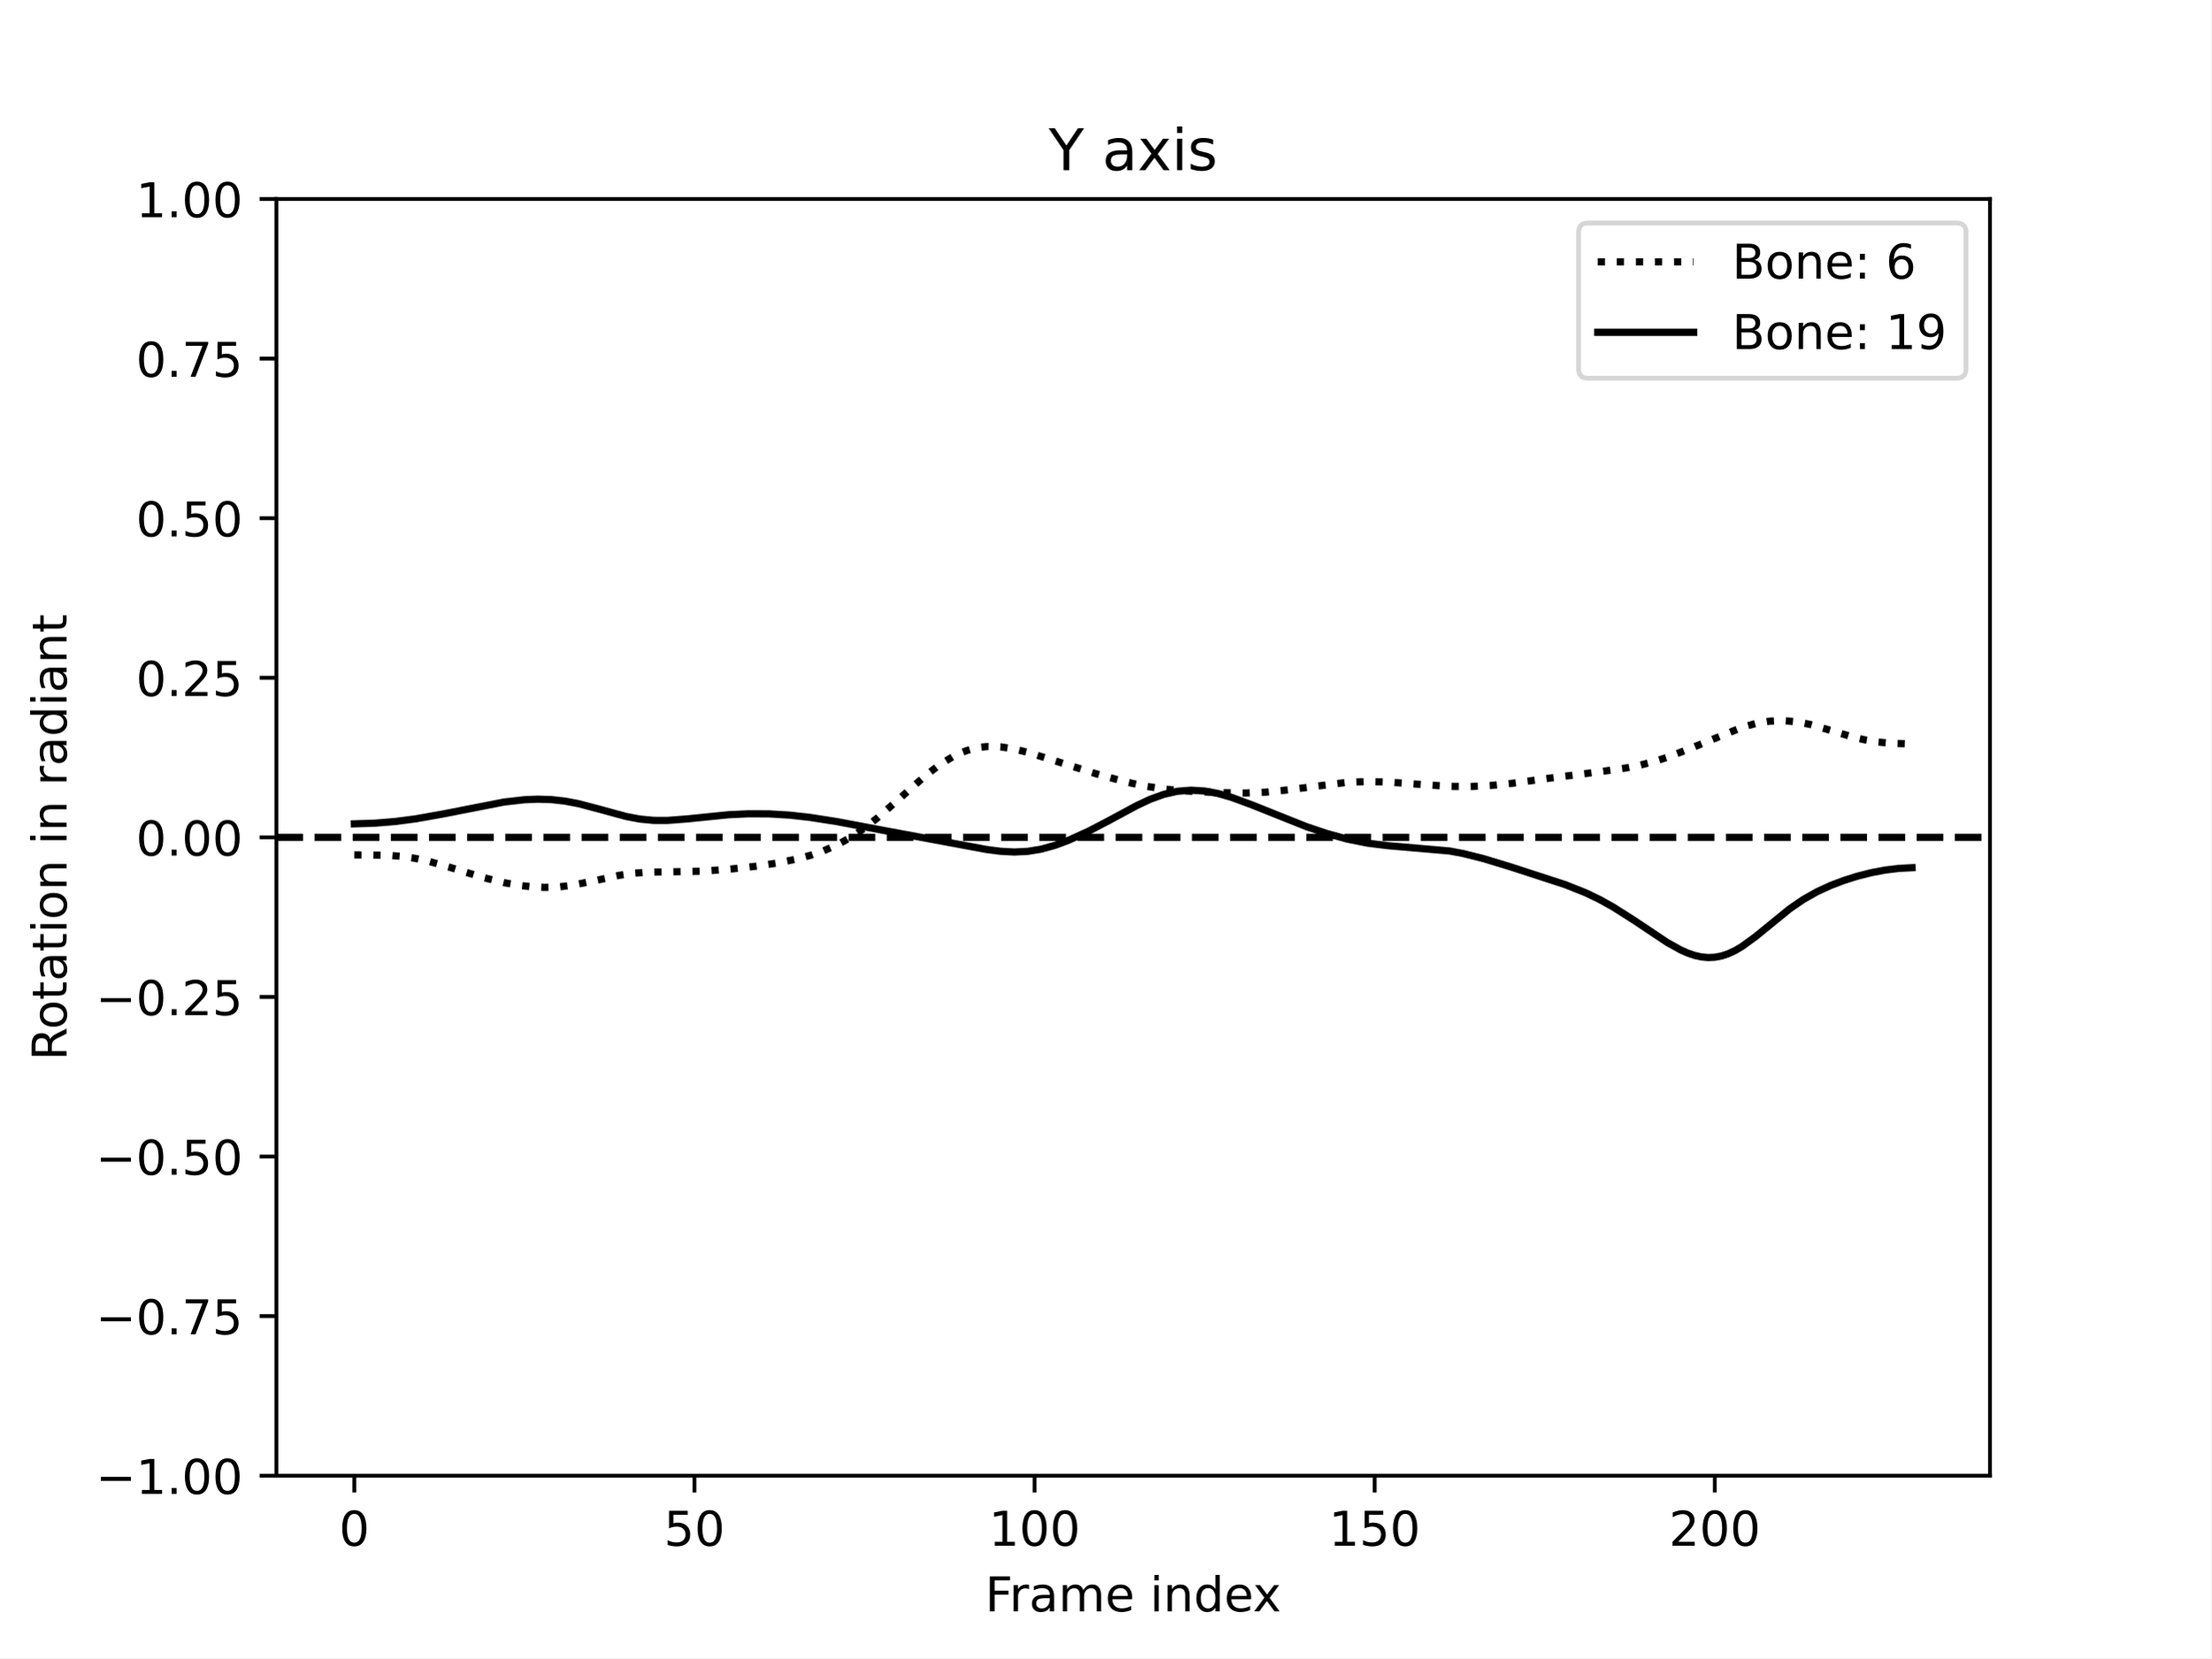
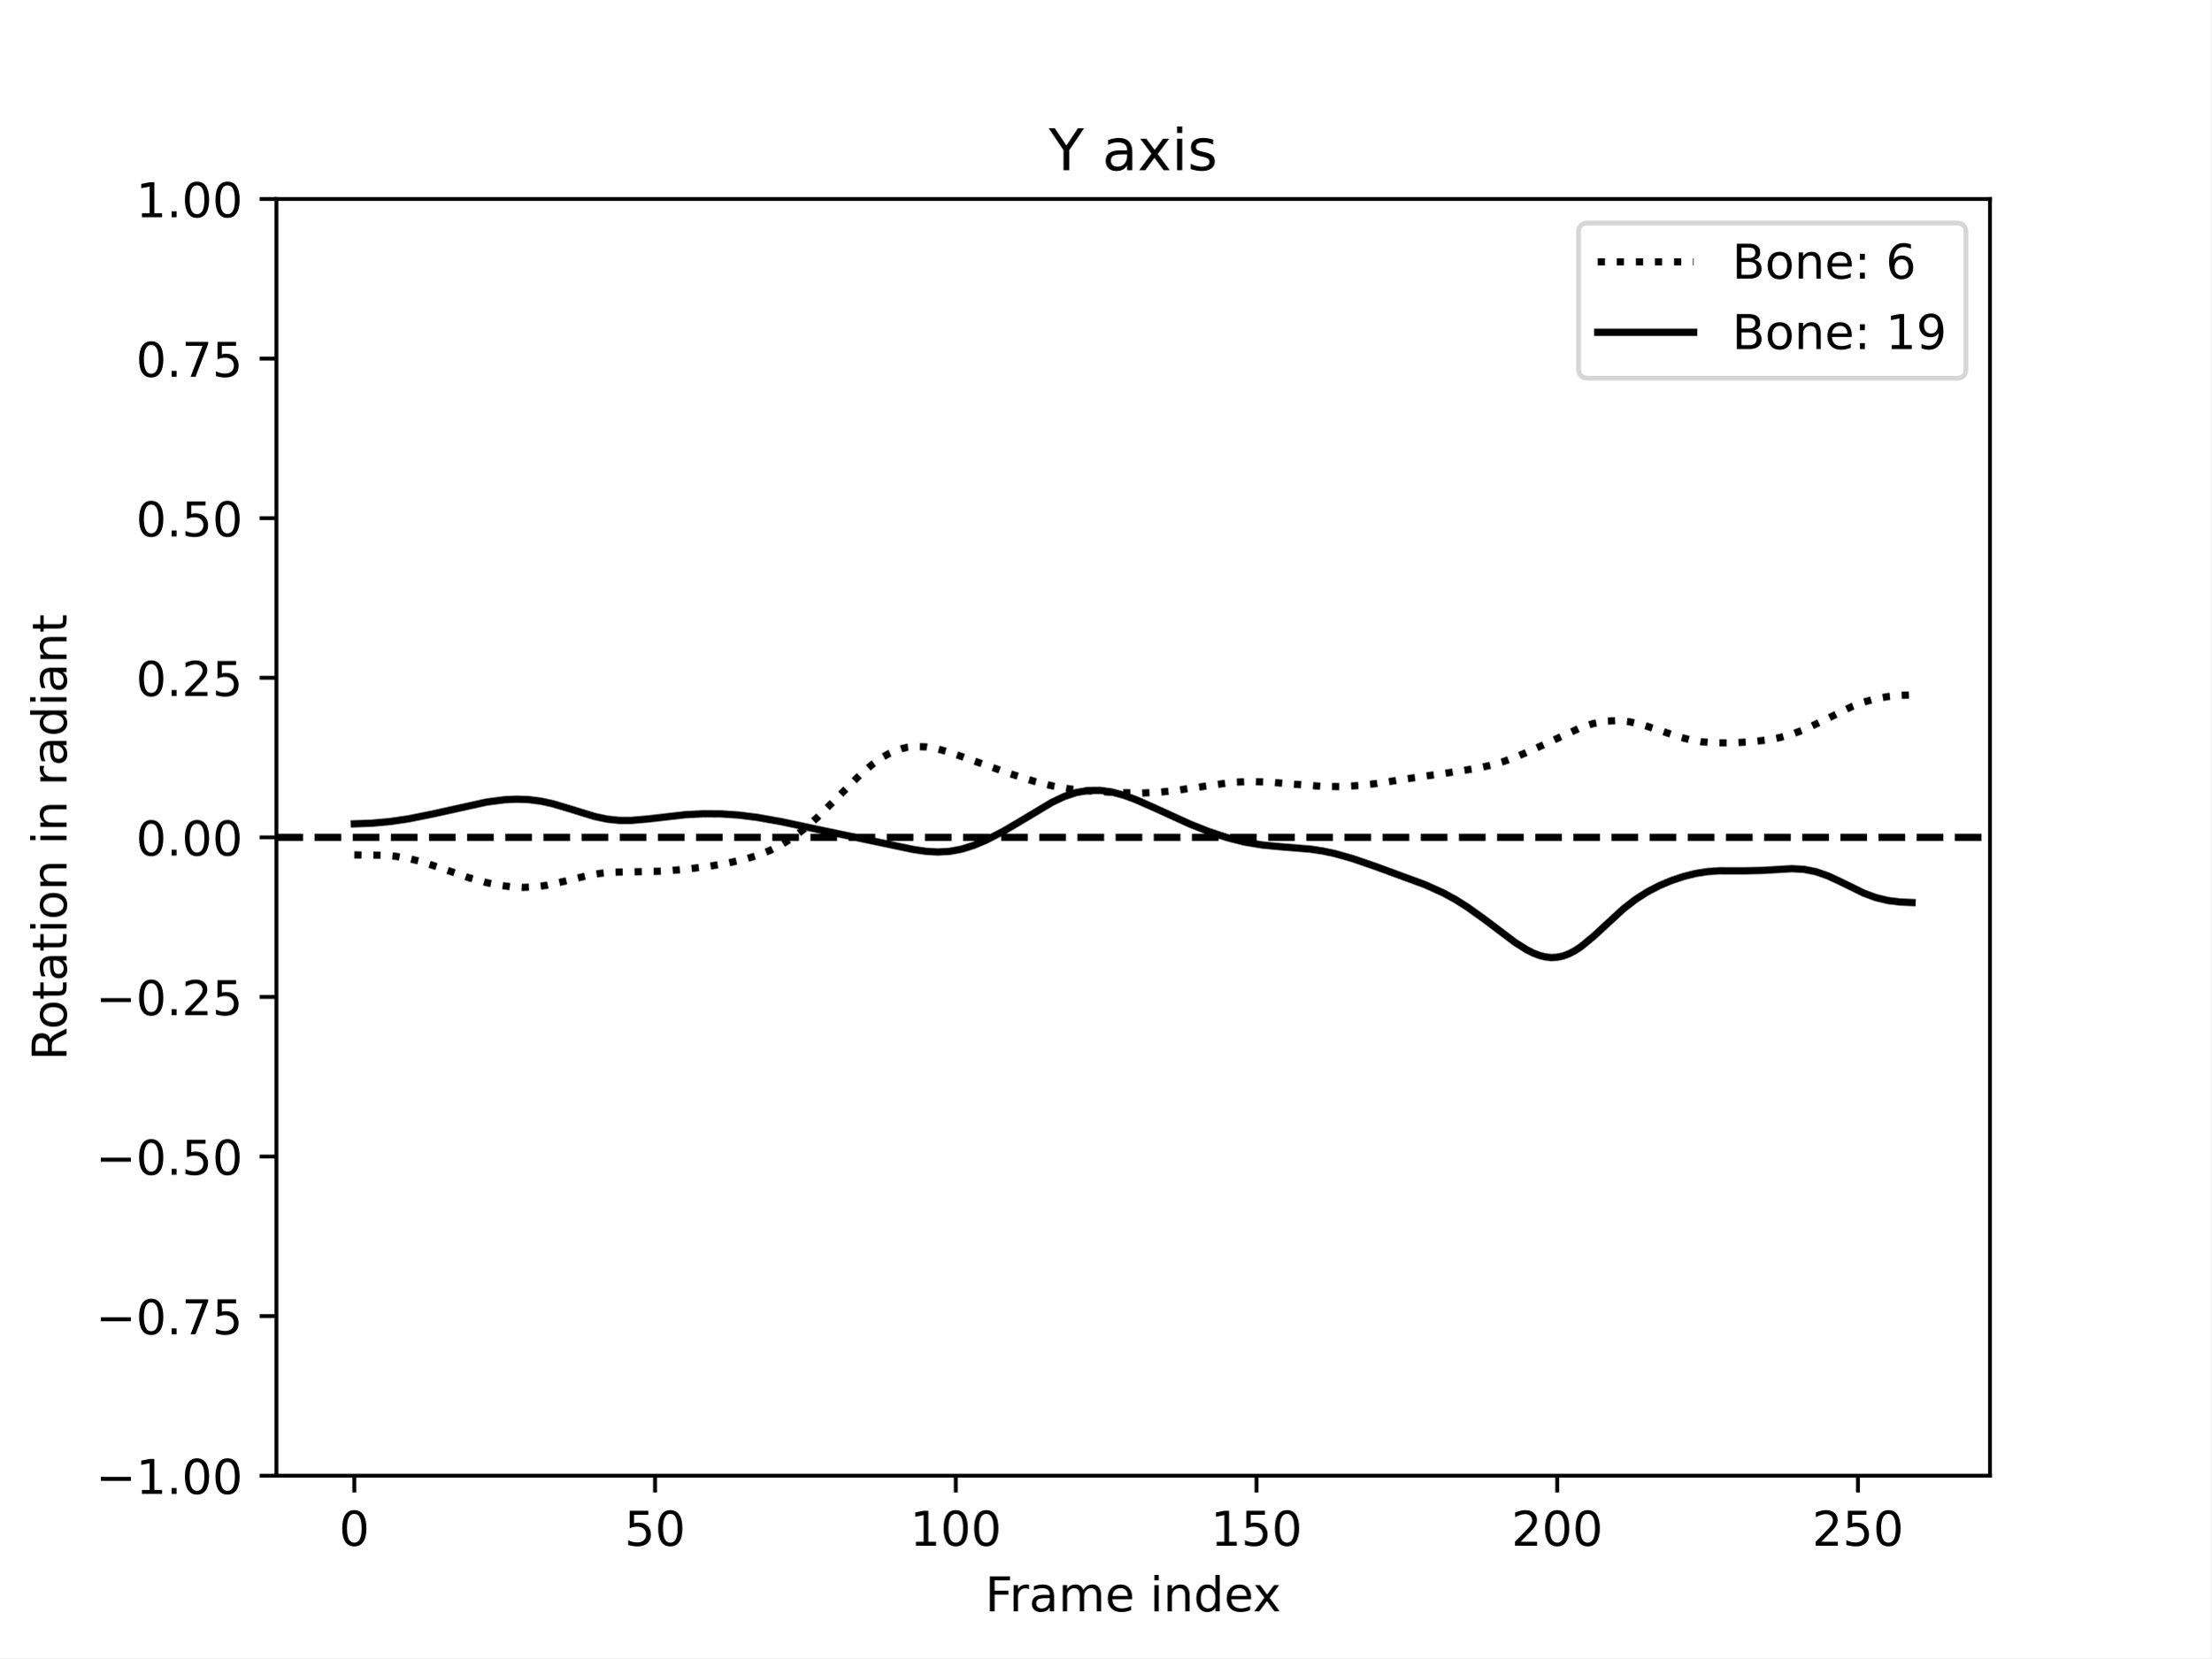
<svg xmlns="http://www.w3.org/2000/svg" xmlns:xlink="http://www.w3.org/1999/xlink" width="460.8pt" height="345.6pt" viewBox="0 0 460.8 345.6" version="1.1">
  <defs>
    <style type="text/css">*{stroke-linejoin: round; stroke-linecap: butt}</style>
  </defs>
  <g id="figure_1">
    <g id="patch_1">
      <path d="M 0 345.6  L 460.8 345.6  L 460.8 0  L 0 0  z " style="fill: #ffffff" />
    </g>
    <g id="axes_1">
      <g id="patch_2">
        <path d="M 57.6 307.584  L 414.72 307.584  L 414.72 41.472  L 57.6 41.472  z " style="fill: #ffffff" />
      </g>
      <g id="matplotlib.axis_1">
        <g id="xtick_1">
          <g id="line2d_1">
            <defs>
-               <path id="m8d8db1bbde" d="M 0 0  L 0 3.5  " style="stroke: #000000; stroke-width: 0.8" />
-             </defs>
-             <g>
-               <use xlink:href="#m8d8db1bbde" x="73.833" y="307.584" style="stroke: #000000; stroke-width: 0.8" />
+               <path id="m7144534622" d="M 0 0  L 0 3.5  " style="stroke: #000000; stroke-width: 0.8" />
+             </defs>
+             <g>
+               <use xlink:href="#m7144534622" x="73.833" y="307.584" style="stroke: #000000; stroke-width: 0.8" />
            </g>
          </g>
          <g id="text_1">
            <g transform="translate(70.65148 322.1824) scale(0.1 -0.1)">
              <defs>
                <path id="DejaVuSans-30" d="M 2034 4250  Q 1547 4250 1301 3770  Q 1056 3291 1056 2328  Q 1056 1369 1301 889  Q 1547 409 2034 409  Q 2525 409 2770 889  Q 3016 1369 3016 2328  Q 3016 3291 2770 3770  Q 2525 4250 2034 4250  z M 2034 4750  Q 2819 4750 3233 4129  Q 3647 3509 3647 2328  Q 3647 1150 3233 529  Q 2819 -91 2034 -91  Q 1250 -91 836 529  Q 422 1150 422 2328  Q 422 3509 836 4129  Q 1250 4750 2034 4750  z " transform="scale(0.015625)" />
              </defs>
              <use xlink:href="#DejaVuSans-30" />
            </g>
          </g>
        </g>
        <g id="xtick_2">
          <g id="line2d_2">
            <g>
-               <use xlink:href="#m8d8db1bbde" x="144.718" y="307.584" style="stroke: #000000; stroke-width: 0.8" />
+               <use xlink:href="#m7144534622" x="136.507" y="307.584" style="stroke: #000000; stroke-width: 0.8" />
            </g>
          </g>
          <g id="text_2">
-             <g transform="translate(138.3555 322.1824) scale(0.1 -0.1)">
+             <g transform="translate(130.1448 322.1824) scale(0.1 -0.1)">
              <defs>
                <path id="DejaVuSans-35" d="M 691 4666  L 3169 4666  L 3169 4134  L 1269 4134  L 1269 2991  Q 1406 3038 1543 3061  Q 1681 3084 1819 3084  Q 2600 3084 3056 2656  Q 3513 2228 3513 1497  Q 3513 744 3044 326  Q 2575 -91 1722 -91  Q 1428 -91 1123 -41  Q 819 9 494 109  L 494 744  Q 775 591 1075 516  Q 1375 441 1709 441  Q 2250 441 2565 725  Q 2881 1009 2881 1497  Q 2881 1984 2565 2268  Q 2250 2553 1709 2553  Q 1456 2553 1204 2497  Q 953 2441 691 2322  L 691 4666  z " transform="scale(0.015625)" />
              </defs>
              <use xlink:href="#DejaVuSans-35" />
              <use xlink:href="#DejaVuSans-30" x="63.623" />
            </g>
          </g>
        </g>
        <g id="xtick_3">
          <g id="line2d_3">
            <g>
-               <use xlink:href="#m8d8db1bbde" x="215.603" y="307.584" style="stroke: #000000; stroke-width: 0.8" />
+               <use xlink:href="#m7144534622" x="199.182" y="307.584" style="stroke: #000000; stroke-width: 0.8" />
            </g>
          </g>
          <g id="text_3">
-             <g transform="translate(206.0595 322.1824) scale(0.1 -0.1)">
+             <g transform="translate(189.6382 322.1824) scale(0.1 -0.1)">
              <defs>
                <path id="DejaVuSans-31" d="M 794 531  L 1825 531  L 1825 4091  L 703 3866  L 703 4441  L 1819 4666  L 2450 4666  L 2450 531  L 3481 531  L 3481 0  L 794 0  L 794 531  z " transform="scale(0.015625)" />
              </defs>
              <use xlink:href="#DejaVuSans-31" />
              <use xlink:href="#DejaVuSans-30" x="63.623" />
              <use xlink:href="#DejaVuSans-30" x="127.246" />
            </g>
          </g>
        </g>
        <g id="xtick_4">
          <g id="line2d_4">
            <g>
-               <use xlink:href="#m8d8db1bbde" x="286.489" y="307.584" style="stroke: #000000; stroke-width: 0.8" />
+               <use xlink:href="#m7144534622" x="261.857" y="307.584" style="stroke: #000000; stroke-width: 0.8" />
            </g>
          </g>
          <g id="text_4">
-             <g transform="translate(276.9448 322.1824) scale(0.1 -0.1)">
+             <g transform="translate(252.3128 322.1824) scale(0.1 -0.1)">
              <use xlink:href="#DejaVuSans-31" />
              <use xlink:href="#DejaVuSans-35" x="63.623" />
              <use xlink:href="#DejaVuSans-30" x="127.246" />
            </g>
          </g>
        </g>
        <g id="xtick_5">
          <g id="line2d_5">
            <g>
-               <use xlink:href="#m8d8db1bbde" x="357.374" y="307.584" style="stroke: #000000; stroke-width: 0.8" />
+               <use xlink:href="#m7144534622" x="324.531" y="307.584" style="stroke: #000000; stroke-width: 0.8" />
            </g>
          </g>
          <g id="text_5">
-             <g transform="translate(347.8301 322.1824) scale(0.1 -0.1)">
+             <g transform="translate(314.9875 322.1824) scale(0.1 -0.1)">
              <defs>
                <path id="DejaVuSans-32" d="M 1228 531  L 3431 531  L 3431 0  L 469 0  L 469 531  Q 828 903 1448 1529  Q 2069 2156 2228 2338  Q 2531 2678 2651 2914  Q 2772 3150 2772 3378  Q 2772 3750 2511 3984  Q 2250 4219 1831 4219  Q 1534 4219 1204 4116  Q 875 4013 500 3803  L 500 4441  Q 881 4594 1212 4672  Q 1544 4750 1819 4750  Q 2544 4750 2975 4387  Q 3406 4025 3406 3419  Q 3406 3131 3298 2873  Q 3191 2616 2906 2266  Q 2828 2175 2409 1742  Q 1991 1309 1228 531  z " transform="scale(0.015625)" />
              </defs>
              <use xlink:href="#DejaVuSans-32" />
              <use xlink:href="#DejaVuSans-30" x="63.623" />
              <use xlink:href="#DejaVuSans-30" x="127.246" />
            </g>
          </g>
        </g>
-         <g id="text_6">
+         <g id="xtick_6">
+           <g id="line2d_6">
+             <g>
+               <use xlink:href="#m7144534622" x="387.206" y="307.584" style="stroke: #000000; stroke-width: 0.8" />
+             </g>
+           </g>
+           <g id="text_6">
+             <g transform="translate(377.6621 322.1824) scale(0.1 -0.1)">
+               <use xlink:href="#DejaVuSans-32" />
+               <use xlink:href="#DejaVuSans-35" x="63.623" />
+               <use xlink:href="#DejaVuSans-30" x="127.246" />
+             </g>
+           </g>
+         </g>
+         <g id="text_7">
          <g transform="translate(205.3108 335.8606) scale(0.1 -0.1)">
            <defs>
              <path id="DejaVuSans-46" d="M 628 4666  L 3309 4666  L 3309 4134  L 1259 4134  L 1259 2759  L 3109 2759  L 3109 2228  L 1259 2228  L 1259 0  L 628 0  L 628 4666  z " transform="scale(0.015625)" />
              <path id="DejaVuSans-72" d="M 2631 2963  Q 2534 3019 2420 3045  Q 2306 3072 2169 3072  Q 1681 3072 1420 2755  Q 1159 2438 1159 1844  L 1159 0  L 581 0  L 581 3500  L 1159 3500  L 1159 2956  Q 1341 3275 1631 3429  Q 1922 3584 2338 3584  Q 2397 3584 2469 3576  Q 2541 3569 2628 3553  L 2631 2963  z " transform="scale(0.015625)" />
              <path id="DejaVuSans-61" d="M 2194 1759  Q 1497 1759 1228 1600  Q 959 1441 959 1056  Q 959 750 1161 570  Q 1363 391 1709 391  Q 2188 391 2477 730  Q 2766 1069 2766 1631  L 2766 1759  L 2194 1759  z M 3341 1997  L 3341 0  L 2766 0  L 2766 531  Q 2569 213 2275 61  Q 1981 -91 1556 -91  Q 1019 -91 701 211  Q 384 513 384 1019  Q 384 1609 779 1909  Q 1175 2209 1959 2209  L 2766 2209  L 2766 2266  Q 2766 2663 2505 2880  Q 2244 3097 1772 3097  Q 1472 3097 1187 3025  Q 903 2953 641 2809  L 641 3341  Q 956 3463 1253 3523  Q 1550 3584 1831 3584  Q 2591 3584 2966 3190  Q 3341 2797 3341 1997  z " transform="scale(0.015625)" />
              <path id="DejaVuSans-6d" d="M 3328 2828  Q 3544 3216 3844 3400  Q 4144 3584 4550 3584  Q 5097 3584 5394 3201  Q 5691 2819 5691 2113  L 5691 0  L 5113 0  L 5113 2094  Q 5113 2597 4934 2840  Q 4756 3084 4391 3084  Q 3944 3084 3684 2787  Q 3425 2491 3425 1978  L 3425 0  L 2847 0  L 2847 2094  Q 2847 2600 2669 2842  Q 2491 3084 2119 3084  Q 1678 3084 1418 2786  Q 1159 2488 1159 1978  L 1159 0  L 581 0  L 581 3500  L 1159 3500  L 1159 2956  Q 1356 3278 1631 3431  Q 1906 3584 2284 3584  Q 2666 3584 2933 3390  Q 3200 3197 3328 2828  z " transform="scale(0.015625)" />
              <path id="DejaVuSans-65" d="M 3597 1894  L 3597 1613  L 953 1613  Q 991 1019 1311 708  Q 1631 397 2203 397  Q 2534 397 2845 478  Q 3156 559 3463 722  L 3463 178  Q 3153 47 2828 -22  Q 2503 -91 2169 -91  Q 1331 -91 842 396  Q 353 884 353 1716  Q 353 2575 817 3079  Q 1281 3584 2069 3584  Q 2775 3584 3186 3129  Q 3597 2675 3597 1894  z M 3022 2063  Q 3016 2534 2758 2815  Q 2500 3097 2075 3097  Q 1594 3097 1305 2825  Q 1016 2553 972 2059  L 3022 2063  z " transform="scale(0.015625)" />
              <path id="DejaVuSans-20" transform="scale(0.015625)" />
              <path id="DejaVuSans-69" d="M 603 3500  L 1178 3500  L 1178 0  L 603 0  L 603 3500  z M 603 4863  L 1178 4863  L 1178 4134  L 603 4134  L 603 4863  z " transform="scale(0.015625)" />
              <path id="DejaVuSans-6e" d="M 3513 2113  L 3513 0  L 2938 0  L 2938 2094  Q 2938 2591 2744 2837  Q 2550 3084 2163 3084  Q 1697 3084 1428 2787  Q 1159 2491 1159 1978  L 1159 0  L 581 0  L 581 3500  L 1159 3500  L 1159 2956  Q 1366 3272 1645 3428  Q 1925 3584 2291 3584  Q 2894 3584 3203 3211  Q 3513 2838 3513 2113  z " transform="scale(0.015625)" />
              <path id="DejaVuSans-64" d="M 2906 2969  L 2906 4863  L 3481 4863  L 3481 0  L 2906 0  L 2906 525  Q 2725 213 2448 61  Q 2172 -91 1784 -91  Q 1150 -91 751 415  Q 353 922 353 1747  Q 353 2572 751 3078  Q 1150 3584 1784 3584  Q 2172 3584 2448 3432  Q 2725 3281 2906 2969  z M 947 1747  Q 947 1113 1208 752  Q 1469 391 1925 391  Q 2381 391 2643 752  Q 2906 1113 2906 1747  Q 2906 2381 2643 2742  Q 2381 3103 1925 3103  Q 1469 3103 1208 2742  Q 947 2381 947 1747  z " transform="scale(0.015625)" />
              <path id="DejaVuSans-78" d="M 3513 3500  L 2247 1797  L 3578 0  L 2900 0  L 1881 1375  L 863 0  L 184 0  L 1544 1831  L 300 3500  L 978 3500  L 1906 2253  L 2834 3500  L 3513 3500  z " transform="scale(0.015625)" />
            </defs>
            <use xlink:href="#DejaVuSans-46" />
            <use xlink:href="#DejaVuSans-72" x="50.27" />
            <use xlink:href="#DejaVuSans-61" x="91.383" />
            <use xlink:href="#DejaVuSans-6d" x="152.662" />
            <use xlink:href="#DejaVuSans-65" x="250.074" />
            <use xlink:href="#DejaVuSans-20" x="311.598" />
            <use xlink:href="#DejaVuSans-69" x="343.385" />
            <use xlink:href="#DejaVuSans-6e" x="371.168" />
            <use xlink:href="#DejaVuSans-64" x="434.547" />
            <use xlink:href="#DejaVuSans-65" x="498.023" />
            <use xlink:href="#DejaVuSans-78" x="557.797" />
          </g>
        </g>
      </g>
      <g id="matplotlib.axis_2">
        <g id="ytick_1">
-           <g id="line2d_6">
-             <defs>
-               <path id="ma21f4585d7" d="M 0 0  L -3.5 0  " style="stroke: #000000; stroke-width: 0.8" />
-             </defs>
-             <g>
-               <use xlink:href="#ma21f4585d7" x="57.6" y="307.584" style="stroke: #000000; stroke-width: 0.8" />
-             </g>
-           </g>
-           <g id="text_7">
+           <g id="line2d_7">
+             <defs>
+               <path id="m72e206e64c" d="M 0 0  L -3.5 0  " style="stroke: #000000; stroke-width: 0.8" />
+             </defs>
+             <g>
+               <use xlink:href="#m72e206e64c" x="57.6" y="307.584" style="stroke: #000000; stroke-width: 0.8" />
+             </g>
+           </g>
+           <g id="text_8">
            <g transform="translate(19.95469 311.3832) scale(0.1 -0.1)">
              <defs>
                <path id="DejaVuSans-2212" d="M 678 2272  L 4684 2272  L 4684 1741  L 678 1741  L 678 2272  z " transform="scale(0.015625)" />
                <path id="DejaVuSans-2e" d="M 684 794  L 1344 794  L 1344 0  L 684 0  L 684 794  z " transform="scale(0.015625)" />
              </defs>
              <use xlink:href="#DejaVuSans-2212" />
              <use xlink:href="#DejaVuSans-31" x="83.789" />
              <use xlink:href="#DejaVuSans-2e" x="147.412" />
              <use xlink:href="#DejaVuSans-30" x="179.199" />
              <use xlink:href="#DejaVuSans-30" x="242.822" />
            </g>
          </g>
        </g>
        <g id="ytick_2">
-           <g id="line2d_7">
-             <g>
-               <use xlink:href="#ma21f4585d7" x="57.6" y="274.32" style="stroke: #000000; stroke-width: 0.8" />
-             </g>
-           </g>
-           <g id="text_8">
+           <g id="line2d_8">
+             <g>
+               <use xlink:href="#m72e206e64c" x="57.6" y="274.32" style="stroke: #000000; stroke-width: 0.8" />
+             </g>
+           </g>
+           <g id="text_9">
            <g transform="translate(19.95469 278.1192) scale(0.1 -0.1)">
              <defs>
                <path id="DejaVuSans-37" d="M 525 4666  L 3525 4666  L 3525 4397  L 1831 0  L 1172 0  L 2766 4134  L 525 4134  L 525 4666  z " transform="scale(0.015625)" />
              </defs>
              <use xlink:href="#DejaVuSans-2212" />
              <use xlink:href="#DejaVuSans-30" x="83.789" />
              <use xlink:href="#DejaVuSans-2e" x="147.412" />
              <use xlink:href="#DejaVuSans-37" x="179.199" />
              <use xlink:href="#DejaVuSans-35" x="242.822" />
            </g>
          </g>
        </g>
        <g id="ytick_3">
-           <g id="line2d_8">
-             <g>
-               <use xlink:href="#ma21f4585d7" x="57.6" y="241.056" style="stroke: #000000; stroke-width: 0.8" />
-             </g>
-           </g>
-           <g id="text_9">
+           <g id="line2d_9">
+             <g>
+               <use xlink:href="#m72e206e64c" x="57.6" y="241.056" style="stroke: #000000; stroke-width: 0.8" />
+             </g>
+           </g>
+           <g id="text_10">
            <g transform="translate(19.95469 244.8552) scale(0.1 -0.1)">
              <use xlink:href="#DejaVuSans-2212" />
              <use xlink:href="#DejaVuSans-30" x="83.789" />
              <use xlink:href="#DejaVuSans-2e" x="147.412" />
              <use xlink:href="#DejaVuSans-35" x="179.199" />
              <use xlink:href="#DejaVuSans-30" x="242.822" />
            </g>
          </g>
        </g>
        <g id="ytick_4">
-           <g id="line2d_9">
-             <g>
-               <use xlink:href="#ma21f4585d7" x="57.6" y="207.792" style="stroke: #000000; stroke-width: 0.8" />
-             </g>
-           </g>
-           <g id="text_10">
+           <g id="line2d_10">
+             <g>
+               <use xlink:href="#m72e206e64c" x="57.6" y="207.792" style="stroke: #000000; stroke-width: 0.8" />
+             </g>
+           </g>
+           <g id="text_11">
            <g transform="translate(19.95469 211.5912) scale(0.1 -0.1)">
              <use xlink:href="#DejaVuSans-2212" />
              <use xlink:href="#DejaVuSans-30" x="83.789" />
              <use xlink:href="#DejaVuSans-2e" x="147.412" />
              <use xlink:href="#DejaVuSans-32" x="179.199" />
              <use xlink:href="#DejaVuSans-35" x="242.822" />
            </g>
          </g>
        </g>
        <g id="ytick_5">
-           <g id="line2d_10">
-             <g>
-               <use xlink:href="#ma21f4585d7" x="57.6" y="174.528" style="stroke: #000000; stroke-width: 0.8" />
-             </g>
-           </g>
-           <g id="text_11">
+           <g id="line2d_11">
+             <g>
+               <use xlink:href="#m72e206e64c" x="57.6" y="174.528" style="stroke: #000000; stroke-width: 0.8" />
+             </g>
+           </g>
+           <g id="text_12">
            <g transform="translate(28.33438 178.3272) scale(0.1 -0.1)">
              <use xlink:href="#DejaVuSans-30" />
              <use xlink:href="#DejaVuSans-2e" x="63.623" />
              <use xlink:href="#DejaVuSans-30" x="95.41" />
              <use xlink:href="#DejaVuSans-30" x="159.033" />
            </g>
          </g>
        </g>
        <g id="ytick_6">
-           <g id="line2d_11">
-             <g>
-               <use xlink:href="#ma21f4585d7" x="57.6" y="141.264" style="stroke: #000000; stroke-width: 0.8" />
-             </g>
-           </g>
-           <g id="text_12">
+           <g id="line2d_12">
+             <g>
+               <use xlink:href="#m72e206e64c" x="57.6" y="141.264" style="stroke: #000000; stroke-width: 0.8" />
+             </g>
+           </g>
+           <g id="text_13">
            <g transform="translate(28.33438 145.0632) scale(0.1 -0.1)">
              <use xlink:href="#DejaVuSans-30" />
              <use xlink:href="#DejaVuSans-2e" x="63.623" />
              <use xlink:href="#DejaVuSans-32" x="95.41" />
              <use xlink:href="#DejaVuSans-35" x="159.033" />
            </g>
          </g>
        </g>
        <g id="ytick_7">
-           <g id="line2d_12">
-             <g>
-               <use xlink:href="#ma21f4585d7" x="57.6" y="108" style="stroke: #000000; stroke-width: 0.8" />
-             </g>
-           </g>
-           <g id="text_13">
+           <g id="line2d_13">
+             <g>
+               <use xlink:href="#m72e206e64c" x="57.6" y="108" style="stroke: #000000; stroke-width: 0.8" />
+             </g>
+           </g>
+           <g id="text_14">
            <g transform="translate(28.33438 111.7992) scale(0.1 -0.1)">
              <use xlink:href="#DejaVuSans-30" />
              <use xlink:href="#DejaVuSans-2e" x="63.623" />
              <use xlink:href="#DejaVuSans-35" x="95.41" />
              <use xlink:href="#DejaVuSans-30" x="159.033" />
            </g>
          </g>
        </g>
        <g id="ytick_8">
-           <g id="line2d_13">
-             <g>
-               <use xlink:href="#ma21f4585d7" x="57.6" y="74.736" style="stroke: #000000; stroke-width: 0.8" />
-             </g>
-           </g>
-           <g id="text_14">
+           <g id="line2d_14">
+             <g>
+               <use xlink:href="#m72e206e64c" x="57.6" y="74.736" style="stroke: #000000; stroke-width: 0.8" />
+             </g>
+           </g>
+           <g id="text_15">
            <g transform="translate(28.33438 78.53522) scale(0.1 -0.1)">
              <use xlink:href="#DejaVuSans-30" />
              <use xlink:href="#DejaVuSans-2e" x="63.623" />
              <use xlink:href="#DejaVuSans-37" x="95.41" />
              <use xlink:href="#DejaVuSans-35" x="159.033" />
            </g>
          </g>
        </g>
        <g id="ytick_9">
-           <g id="line2d_14">
-             <g>
-               <use xlink:href="#ma21f4585d7" x="57.6" y="41.472" style="stroke: #000000; stroke-width: 0.8" />
-             </g>
-           </g>
-           <g id="text_15">
+           <g id="line2d_15">
+             <g>
+               <use xlink:href="#m72e206e64c" x="57.6" y="41.472" style="stroke: #000000; stroke-width: 0.8" />
+             </g>
+           </g>
+           <g id="text_16">
            <g transform="translate(28.33438 45.27122) scale(0.1 -0.1)">
              <use xlink:href="#DejaVuSans-31" />
              <use xlink:href="#DejaVuSans-2e" x="63.623" />
              <use xlink:href="#DejaVuSans-30" x="95.41" />
              <use xlink:href="#DejaVuSans-30" x="159.033" />
            </g>
          </g>
        </g>
-         <g id="text_16">
+         <g id="text_17">
          <g transform="translate(13.875 221.0499) rotate(-90) scale(0.1 -0.1)">
            <defs>
              <path id="DejaVuSans-52" d="M 2841 2188  Q 3044 2119 3236 1894  Q 3428 1669 3622 1275  L 4263 0  L 3584 0  L 2988 1197  Q 2756 1666 2539 1819  Q 2322 1972 1947 1972  L 1259 1972  L 1259 0  L 628 0  L 628 4666  L 2053 4666  Q 2853 4666 3247 4331  Q 3641 3997 3641 3322  Q 3641 2881 3436 2590  Q 3231 2300 2841 2188  z M 1259 4147  L 1259 2491  L 2053 2491  Q 2509 2491 2742 2702  Q 2975 2913 2975 3322  Q 2975 3731 2742 3939  Q 2509 4147 2053 4147  L 1259 4147  z " transform="scale(0.015625)" />
              <path id="DejaVuSans-6f" d="M 1959 3097  Q 1497 3097 1228 2736  Q 959 2375 959 1747  Q 959 1119 1226 758  Q 1494 397 1959 397  Q 2419 397 2687 759  Q 2956 1122 2956 1747  Q 2956 2369 2687 2733  Q 2419 3097 1959 3097  z M 1959 3584  Q 2709 3584 3137 3096  Q 3566 2609 3566 1747  Q 3566 888 3137 398  Q 2709 -91 1959 -91  Q 1206 -91 779 398  Q 353 888 353 1747  Q 353 2609 779 3096  Q 1206 3584 1959 3584  z " transform="scale(0.015625)" />
              <path id="DejaVuSans-74" d="M 1172 4494  L 1172 3500  L 2356 3500  L 2356 3053  L 1172 3053  L 1172 1153  Q 1172 725 1289 603  Q 1406 481 1766 481  L 2356 481  L 2356 0  L 1766 0  Q 1100 0 847 248  Q 594 497 594 1153  L 594 3053  L 172 3053  L 172 3500  L 594 3500  L 594 4494  L 1172 4494  z " transform="scale(0.015625)" />
            </defs>
            <use xlink:href="#DejaVuSans-52" />
            <use xlink:href="#DejaVuSans-6f" x="64.982" />
            <use xlink:href="#DejaVuSans-74" x="126.164" />
            <use xlink:href="#DejaVuSans-61" x="165.373" />
            <use xlink:href="#DejaVuSans-74" x="226.652" />
            <use xlink:href="#DejaVuSans-69" x="265.861" />
            <use xlink:href="#DejaVuSans-6f" x="293.645" />
            <use xlink:href="#DejaVuSans-6e" x="354.826" />
            <use xlink:href="#DejaVuSans-20" x="418.205" />
            <use xlink:href="#DejaVuSans-69" x="449.992" />
            <use xlink:href="#DejaVuSans-6e" x="477.775" />
            <use xlink:href="#DejaVuSans-20" x="541.154" />
            <use xlink:href="#DejaVuSans-72" x="572.941" />
            <use xlink:href="#DejaVuSans-61" x="614.055" />
            <use xlink:href="#DejaVuSans-64" x="675.334" />
            <use xlink:href="#DejaVuSans-69" x="738.811" />
            <use xlink:href="#DejaVuSans-61" x="766.594" />
            <use xlink:href="#DejaVuSans-6e" x="827.873" />
            <use xlink:href="#DejaVuSans-74" x="891.252" />
          </g>
        </g>
      </g>
-       <g id="line2d_15">
-         <path d="M 73.833 178.18  L 80.921 178.271  L 83.757 178.499  L 86.592 178.923  L 89.427 179.546  L 93.681 180.761  L 100.769 182.927  L 105.022 183.971  L 107.858 184.488  L 110.693 184.83  L 113.528 184.965  L 116.364 184.865  L 119.199 184.525  L 123.452 183.67  L 129.123 182.434  L 131.959 182.02  L 134.794 181.799  L 139.047 181.719  L 146.136 181.598  L 151.807 181.193  L 157.477 180.559  L 161.73 179.924  L 165.984 179.066  L 168.819 178.304  L 171.654 177.327  L 174.49 176.076  L 177.325 174.502  L 180.161 172.588  L 182.996 170.363  L 187.249 166.628  L 192.92 161.617  L 195.755 159.448  L 198.591 157.694  L 200.009 157.004  L 201.426 156.45  L 202.844 156.034  L 204.262 155.755  L 205.679 155.608  L 208.515 155.666  L 211.35 156.107  L 214.186 156.809  L 219.856 158.577  L 228.363 161.253  L 234.033 162.831  L 238.287 163.786  L 242.54 164.448  L 246.793 164.843  L 253.881 165.202  L 259.552 165.289  L 263.805 165.111  L 268.058 164.672  L 280.818 163.049  L 285.071 162.897  L 289.324 163.006  L 294.995 163.421  L 302.083 163.91  L 306.336 163.948  L 310.59 163.731  L 314.843 163.302  L 323.349 162.139  L 333.273 160.87  L 338.944 160.053  L 341.779 159.481  L 344.614 158.748  L 347.45 157.847  L 351.703 156.228  L 363.045 151.6  L 365.88 150.804  L 368.715 150.32  L 371.551 150.195  L 374.386 150.434  L 377.222 150.991  L 381.475 152.215  L 385.728 153.504  L 388.563 154.191  L 391.399 154.661  L 394.234 154.922  L 398.487 155.052  L 398.487 155.052  " clip-path="url(#p575602f987)" style="fill: none; stroke-dasharray: 1.5,2.475; stroke-dashoffset: 0; stroke: #000000; stroke-width: 1.5" />
-       </g>
      <g id="line2d_16">
-         <path d="M 73.833 171.713  L 78.086 171.576  L 82.339 171.229  L 86.592 170.677  L 92.263 169.67  L 105.022 167.173  L 109.275 166.686  L 112.111 166.571  L 114.946 166.662  L 117.782 166.981  L 120.617 167.523  L 124.87 168.646  L 130.541 170.19  L 133.376 170.72  L 136.212 170.992  L 139.047 171.006  L 143.3 170.679  L 151.807 169.813  L 156.06 169.617  L 160.313 169.64  L 164.566 169.894  L 168.819 170.369  L 174.49 171.259  L 184.414 173.129  L 205.679 177.073  L 208.515 177.434  L 211.35 177.586  L 214.186 177.45  L 217.021 176.982  L 219.856 176.193  L 222.692 175.139  L 226.945 173.204  L 231.198 170.983  L 236.869 167.921  L 239.704 166.594  L 242.54 165.567  L 245.375 164.925  L 248.21 164.698  L 251.046 164.872  L 253.881 165.4  L 256.717 166.212  L 260.97 167.786  L 272.311 172.315  L 276.565 173.737  L 280.818 174.904  L 285.071 175.752  L 289.324 176.271  L 302.083 177.37  L 304.919 177.9  L 309.172 178.966  L 314.843 180.694  L 326.184 184.381  L 330.437 186.074  L 333.273 187.435  L 336.108 189.007  L 340.361 191.703  L 347.45 196.435  L 350.285 198.012  L 351.703 198.64  L 353.121 199.126  L 354.538 199.446  L 355.956 199.582  L 357.374 199.518  L 358.792 199.249  L 360.209 198.776  L 361.627 198.111  L 363.045 197.275  L 365.88 195.209  L 372.969 189.435  L 375.804 187.489  L 378.639 185.882  L 381.475 184.573  L 384.31 183.498  L 387.146 182.61  L 389.981 181.893  L 392.816 181.355  L 395.652 181.008  L 398.487 180.859  L 398.487 180.859  " clip-path="url(#p575602f987)" style="fill: none; stroke: #000000; stroke-width: 1.5; stroke-linecap: square" />
+         <path d="M 73.833 178.18  L 80.1 178.271  L 82.607 178.499  L 85.114 178.923  L 87.621 179.546  L 91.382 180.761  L 97.649 182.927  L 101.41 183.971  L 103.917 184.488  L 106.424 184.83  L 108.931 184.965  L 111.438 184.865  L 113.944 184.525  L 117.705 183.67  L 122.719 182.434  L 125.226 182.02  L 127.733 181.799  L 131.493 181.719  L 137.761 181.598  L 142.775 181.193  L 147.789 180.559  L 151.549 179.924  L 155.31 179.066  L 157.817 178.304  L 160.324 177.327  L 162.831 176.076  L 165.338 174.502  L 167.845 172.588  L 170.352 170.363  L 174.112 166.628  L 179.126 161.617  L 181.633 159.448  L 184.14 157.694  L 185.394 157.004  L 186.647 156.45  L 187.901 156.034  L 189.154 155.755  L 190.408 155.608  L 192.915 155.666  L 195.421 156.107  L 197.928 156.809  L 202.942 158.577  L 210.463 161.253  L 215.477 162.831  L 219.238 163.786  L 222.998 164.448  L 226.759 164.843  L 233.026 165.202  L 238.04 165.289  L 241.801 165.111  L 245.561 164.672  L 256.843 163.049  L 260.603 162.897  L 264.364 163.006  L 269.378 163.421  L 275.645 163.91  L 279.405 163.948  L 283.166 163.731  L 286.926 163.302  L 294.447 162.139  L 303.222 160.87  L 308.236 160.053  L 310.743 159.481  L 313.25 158.748  L 315.757 157.847  L 319.517 156.228  L 329.545 151.6  L 332.052 150.804  L 334.559 150.32  L 337.066 150.195  L 339.573 150.434  L 342.08 150.991  L 345.841 152.213  L 349.601 153.494  L 352.108 154.165  L 354.615 154.606  L 357.122 154.818  L 360.882 154.832  L 364.643 154.639  L 368.403 154.222  L 370.91 153.736  L 373.417 153.031  L 375.924 152.096  L 379.685 150.339  L 385.952 147.264  L 388.459 146.314  L 390.966 145.623  L 393.473 145.18  L 395.98 144.939  L 398.487 144.848  L 398.487 144.848  " clip-path="url(#p7bc386a0ff)" style="fill: none; stroke-dasharray: 1.5,2.475; stroke-dashoffset: 0; stroke: #000000; stroke-width: 1.5" />
      </g>
      <g id="line2d_17">
-         <path d="M 57.6 174.528  L 414.72 174.528  " clip-path="url(#p575602f987)" style="fill: none; stroke-dasharray: 5.55,2.4; stroke-dashoffset: 0; stroke: #000000; stroke-width: 1.5" />
+         <path d="M 73.833 171.713  L 77.593 171.576  L 81.354 171.229  L 85.114 170.677  L 90.128 169.67  L 101.41 167.173  L 105.17 166.686  L 107.677 166.571  L 110.184 166.662  L 112.691 166.981  L 115.198 167.523  L 118.958 168.646  L 123.972 170.19  L 126.479 170.72  L 128.986 170.992  L 131.493 171.006  L 135.254 170.679  L 142.775 169.813  L 146.535 169.617  L 150.296 169.64  L 154.056 169.894  L 157.817 170.369  L 162.831 171.259  L 171.605 173.129  L 190.408 177.073  L 192.915 177.434  L 195.421 177.586  L 197.928 177.45  L 200.435 176.982  L 202.942 176.193  L 205.449 175.139  L 209.21 173.204  L 212.97 170.983  L 219.238 167.227  L 221.745 166.037  L 224.252 165.195  L 226.759 164.759  L 229.266 164.737  L 231.773 165.096  L 234.28 165.775  L 236.787 166.7  L 240.547 168.364  L 248.068 171.794  L 251.829 173.288  L 255.589 174.547  L 259.35 175.507  L 263.11 176.131  L 266.871 176.482  L 273.138 176.995  L 275.645 177.37  L 278.152 177.9  L 281.912 178.966  L 286.926 180.694  L 296.954 184.381  L 300.715 186.074  L 303.222 187.435  L 305.729 189.007  L 309.489 191.703  L 315.757 196.435  L 318.264 198.012  L 319.517 198.64  L 320.771 199.126  L 322.024 199.446  L 323.278 199.582  L 324.531 199.518  L 325.785 199.249  L 327.038 198.776  L 328.292 198.111  L 329.545 197.275  L 332.052 195.209  L 338.32 189.435  L 340.827 187.49  L 343.334 185.885  L 345.841 184.584  L 348.348 183.529  L 350.855 182.689  L 353.362 182.065  L 355.869 181.672  L 358.376 181.498  L 363.389 181.51  L 367.15 181.428  L 373.417 181.062  L 375.924 181.195  L 378.431 181.684  L 380.938 182.555  L 383.445 183.719  L 388.459 186.176  L 390.966 187.098  L 393.473 187.697  L 395.98 188.008  L 398.487 188.118  L 398.487 188.118  " clip-path="url(#p7bc386a0ff)" style="fill: none; stroke: #000000; stroke-width: 1.5; stroke-linecap: square" />
+       </g>
+       <g id="line2d_18">
+         <path d="M 57.6 174.528  L 414.72 174.528  " clip-path="url(#p7bc386a0ff)" style="fill: none; stroke-dasharray: 5.55,2.4; stroke-dashoffset: 0; stroke: #000000; stroke-width: 1.5" />
      </g>
      <g id="patch_3">
        <path d="M 57.6 307.584  L 57.6 41.472  " style="fill: none; stroke: #000000; stroke-width: 0.8; stroke-linejoin: miter; stroke-linecap: square" />
      </g>
      <g id="patch_4">
        <path d="M 414.72 307.584  L 414.72 41.472  " style="fill: none; stroke: #000000; stroke-width: 0.8; stroke-linejoin: miter; stroke-linecap: square" />
      </g>
      <g id="patch_5">
        <path d="M 57.6 307.584  L 414.72 307.584  " style="fill: none; stroke: #000000; stroke-width: 0.8; stroke-linejoin: miter; stroke-linecap: square" />
      </g>
      <g id="patch_6">
        <path d="M 57.6 41.472  L 414.72 41.472  " style="fill: none; stroke: #000000; stroke-width: 0.8; stroke-linejoin: miter; stroke-linecap: square" />
      </g>
-       <g id="text_17">
+       <g id="text_18">
        <g transform="translate(218.5678 35.472) scale(0.12 -0.12)">
          <defs>
            <path id="DejaVuSans-59" d="M -13 4666  L 666 4666  L 1959 2747  L 3244 4666  L 3922 4666  L 2272 2222  L 2272 0  L 1638 0  L 1638 2222  L -13 4666  z " transform="scale(0.015625)" />
            <path id="DejaVuSans-73" d="M 2834 3397  L 2834 2853  Q 2591 2978 2328 3040  Q 2066 3103 1784 3103  Q 1356 3103 1142 2972  Q 928 2841 928 2578  Q 928 2378 1081 2264  Q 1234 2150 1697 2047  L 1894 2003  Q 2506 1872 2764 1633  Q 3022 1394 3022 966  Q 3022 478 2636 193  Q 2250 -91 1575 -91  Q 1294 -91 989 -36  Q 684 19 347 128  L 347 722  Q 666 556 975 473  Q 1284 391 1588 391  Q 1994 391 2212 530  Q 2431 669 2431 922  Q 2431 1156 2273 1281  Q 2116 1406 1581 1522  L 1381 1569  Q 847 1681 609 1914  Q 372 2147 372 2553  Q 372 3047 722 3315  Q 1072 3584 1716 3584  Q 2034 3584 2315 3537  Q 2597 3491 2834 3397  z " transform="scale(0.015625)" />
          </defs>
          <use xlink:href="#DejaVuSans-59" />
          <use xlink:href="#DejaVuSans-20" x="61.084" />
          <use xlink:href="#DejaVuSans-61" x="92.871" />
          <use xlink:href="#DejaVuSans-78" x="154.15" />
          <use xlink:href="#DejaVuSans-69" x="213.33" />
          <use xlink:href="#DejaVuSans-73" x="241.113" />
        </g>
      </g>
      <g id="legend_1">
        <g id="patch_7">
          <path d="M 330.978 78.828  L 407.72 78.828  Q 409.72 78.828 409.72 76.828  L 409.72 48.472  Q 409.72 46.472 407.72 46.472  L 330.978 46.472  Q 328.978 46.472 328.978 48.472  L 328.978 76.828  Q 328.978 78.828 330.978 78.828  z " style="fill: #ffffff; opacity: 0.8; stroke: #cccccc; stroke-linejoin: miter" />
        </g>
-         <g id="line2d_18">
+         <g id="line2d_19">
          <path d="M 332.978 54.57  L 342.978 54.57  L 352.978 54.57  " style="fill: none; stroke-dasharray: 1.5,2.475; stroke-dashoffset: 0; stroke: #000000; stroke-width: 1.5" />
        </g>
-         <g id="text_18">
+         <g id="text_19">
          <g transform="translate(360.9778 58.07044) scale(0.1 -0.1)">
            <defs>
              <path id="DejaVuSans-42" d="M 1259 2228  L 1259 519  L 2272 519  Q 2781 519 3026 730  Q 3272 941 3272 1375  Q 3272 1813 3026 2020  Q 2781 2228 2272 2228  L 1259 2228  z M 1259 4147  L 1259 2741  L 2194 2741  Q 2656 2741 2882 2914  Q 3109 3088 3109 3444  Q 3109 3797 2882 3972  Q 2656 4147 2194 4147  L 1259 4147  z M 628 4666  L 2241 4666  Q 2963 4666 3353 4366  Q 3744 4066 3744 3513  Q 3744 3084 3544 2831  Q 3344 2578 2956 2516  Q 3422 2416 3680 2098  Q 3938 1781 3938 1306  Q 3938 681 3513 340  Q 3088 0 2303 0  L 628 0  L 628 4666  z " transform="scale(0.015625)" />
              <path id="DejaVuSans-3a" d="M 750 794  L 1409 794  L 1409 0  L 750 0  L 750 794  z M 750 3309  L 1409 3309  L 1409 2516  L 750 2516  L 750 3309  z " transform="scale(0.015625)" />
              <path id="DejaVuSans-36" d="M 2113 2584  Q 1688 2584 1439 2293  Q 1191 2003 1191 1497  Q 1191 994 1439 701  Q 1688 409 2113 409  Q 2538 409 2786 701  Q 3034 994 3034 1497  Q 3034 2003 2786 2293  Q 2538 2584 2113 2584  z M 3366 4563  L 3366 3988  Q 3128 4100 2886 4159  Q 2644 4219 2406 4219  Q 1781 4219 1451 3797  Q 1122 3375 1075 2522  Q 1259 2794 1537 2939  Q 1816 3084 2150 3084  Q 2853 3084 3261 2657  Q 3669 2231 3669 1497  Q 3669 778 3244 343  Q 2819 -91 2113 -91  Q 1303 -91 875 529  Q 447 1150 447 2328  Q 447 3434 972 4092  Q 1497 4750 2381 4750  Q 2619 4750 2861 4703  Q 3103 4656 3366 4563  z " transform="scale(0.015625)" />
            </defs>
            <use xlink:href="#DejaVuSans-42" />
            <use xlink:href="#DejaVuSans-6f" x="68.604" />
            <use xlink:href="#DejaVuSans-6e" x="129.785" />
            <use xlink:href="#DejaVuSans-65" x="193.164" />
            <use xlink:href="#DejaVuSans-3a" x="254.688" />
            <use xlink:href="#DejaVuSans-20" x="288.379" />
            <use xlink:href="#DejaVuSans-36" x="320.166" />
          </g>
        </g>
-         <g id="line2d_19">
+         <g id="line2d_20">
          <path d="M 332.978 69.249  L 342.978 69.249  L 352.978 69.249  " style="fill: none; stroke: #000000; stroke-width: 1.5; stroke-linecap: square" />
        </g>
-         <g id="text_19">
+         <g id="text_20">
          <g transform="translate(360.9778 72.74856) scale(0.1 -0.1)">
            <defs>
              <path id="DejaVuSans-39" d="M 703 97  L 703 672  Q 941 559 1184 500  Q 1428 441 1663 441  Q 2288 441 2617 861  Q 2947 1281 2994 2138  Q 2813 1869 2534 1725  Q 2256 1581 1919 1581  Q 1219 1581 811 2004  Q 403 2428 403 3163  Q 403 3881 828 4315  Q 1253 4750 1959 4750  Q 2769 4750 3195 4129  Q 3622 3509 3622 2328  Q 3622 1225 3098 567  Q 2575 -91 1691 -91  Q 1453 -91 1209 -44  Q 966 3 703 97  z M 1959 2075  Q 2384 2075 2632 2365  Q 2881 2656 2881 3163  Q 2881 3666 2632 3958  Q 2384 4250 1959 4250  Q 1534 4250 1286 3958  Q 1038 3666 1038 3163  Q 1038 2656 1286 2365  Q 1534 2075 1959 2075  z " transform="scale(0.015625)" />
            </defs>
            <use xlink:href="#DejaVuSans-42" />
            <use xlink:href="#DejaVuSans-6f" x="68.604" />
            <use xlink:href="#DejaVuSans-6e" x="129.785" />
            <use xlink:href="#DejaVuSans-65" x="193.164" />
            <use xlink:href="#DejaVuSans-3a" x="254.688" />
            <use xlink:href="#DejaVuSans-20" x="288.379" />
            <use xlink:href="#DejaVuSans-31" x="320.166" />
            <use xlink:href="#DejaVuSans-39" x="383.789" />
          </g>
        </g>
      </g>
    </g>
  </g>
  <defs>
-     <clipPath id="p575602f987">
+     <clipPath id="p7bc386a0ff">
      <rect x="57.6" y="41.472" width="357.12" height="266.112" />
    </clipPath>
  </defs>
</svg>
